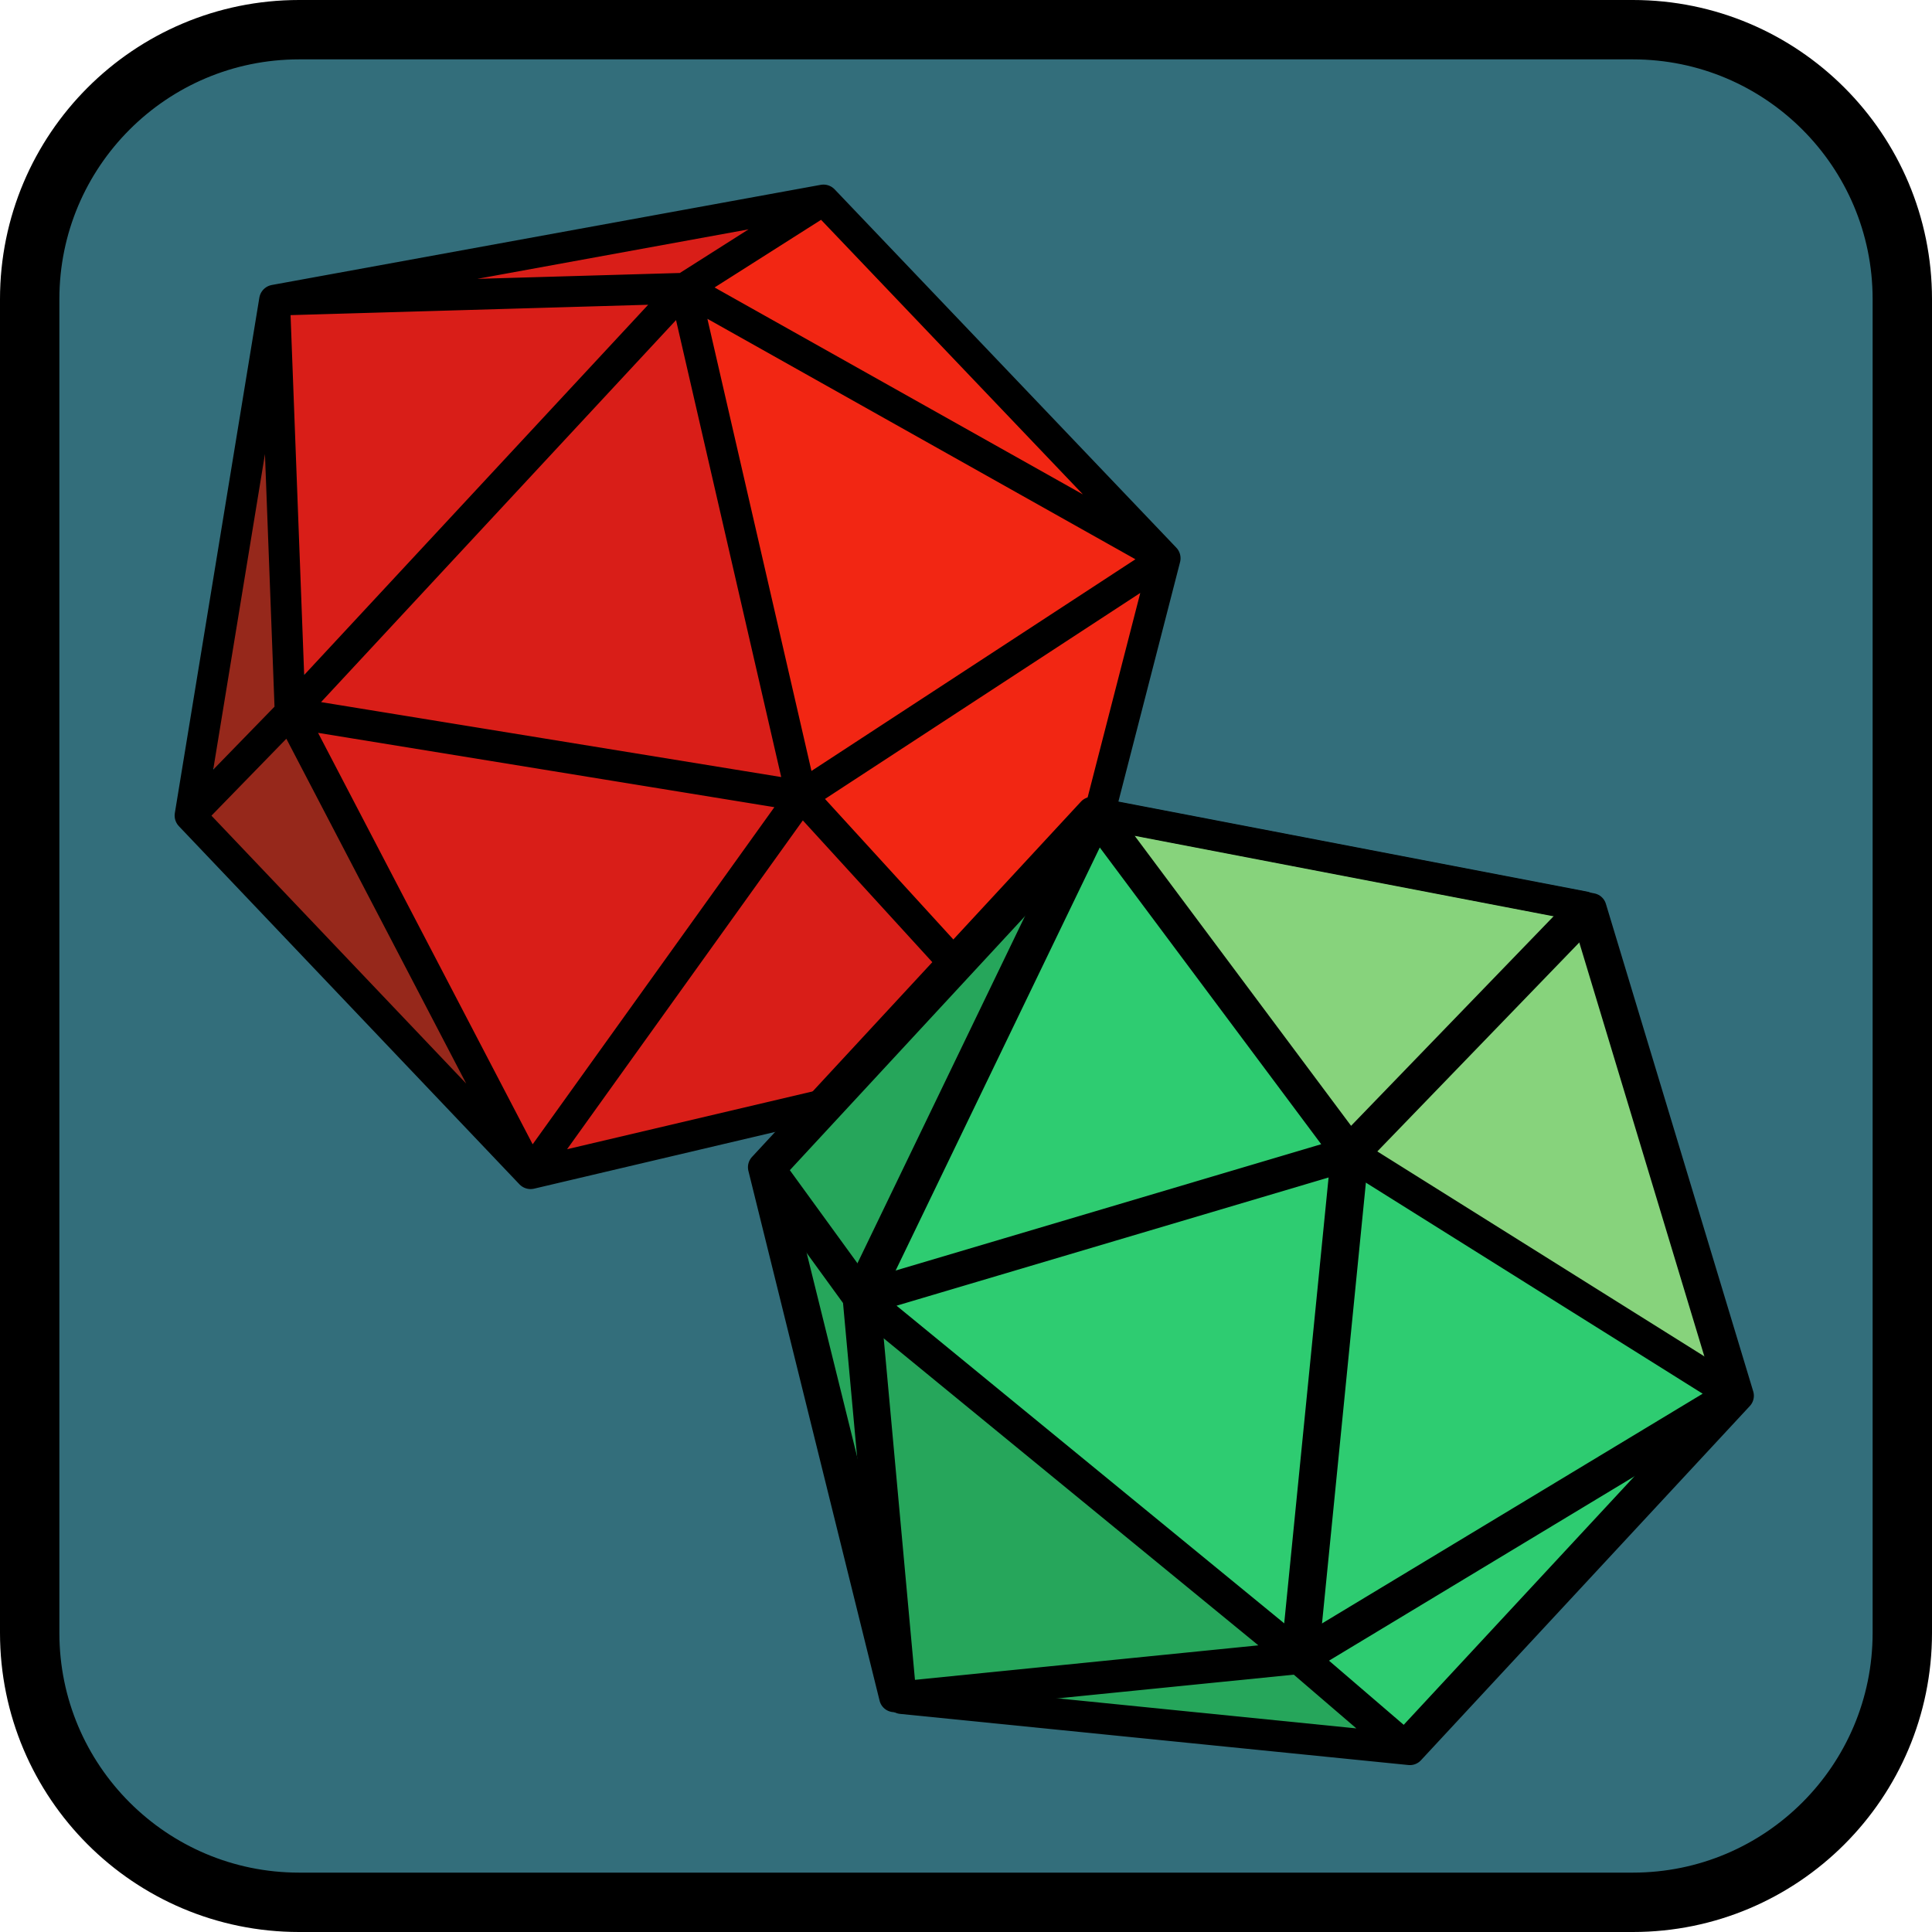
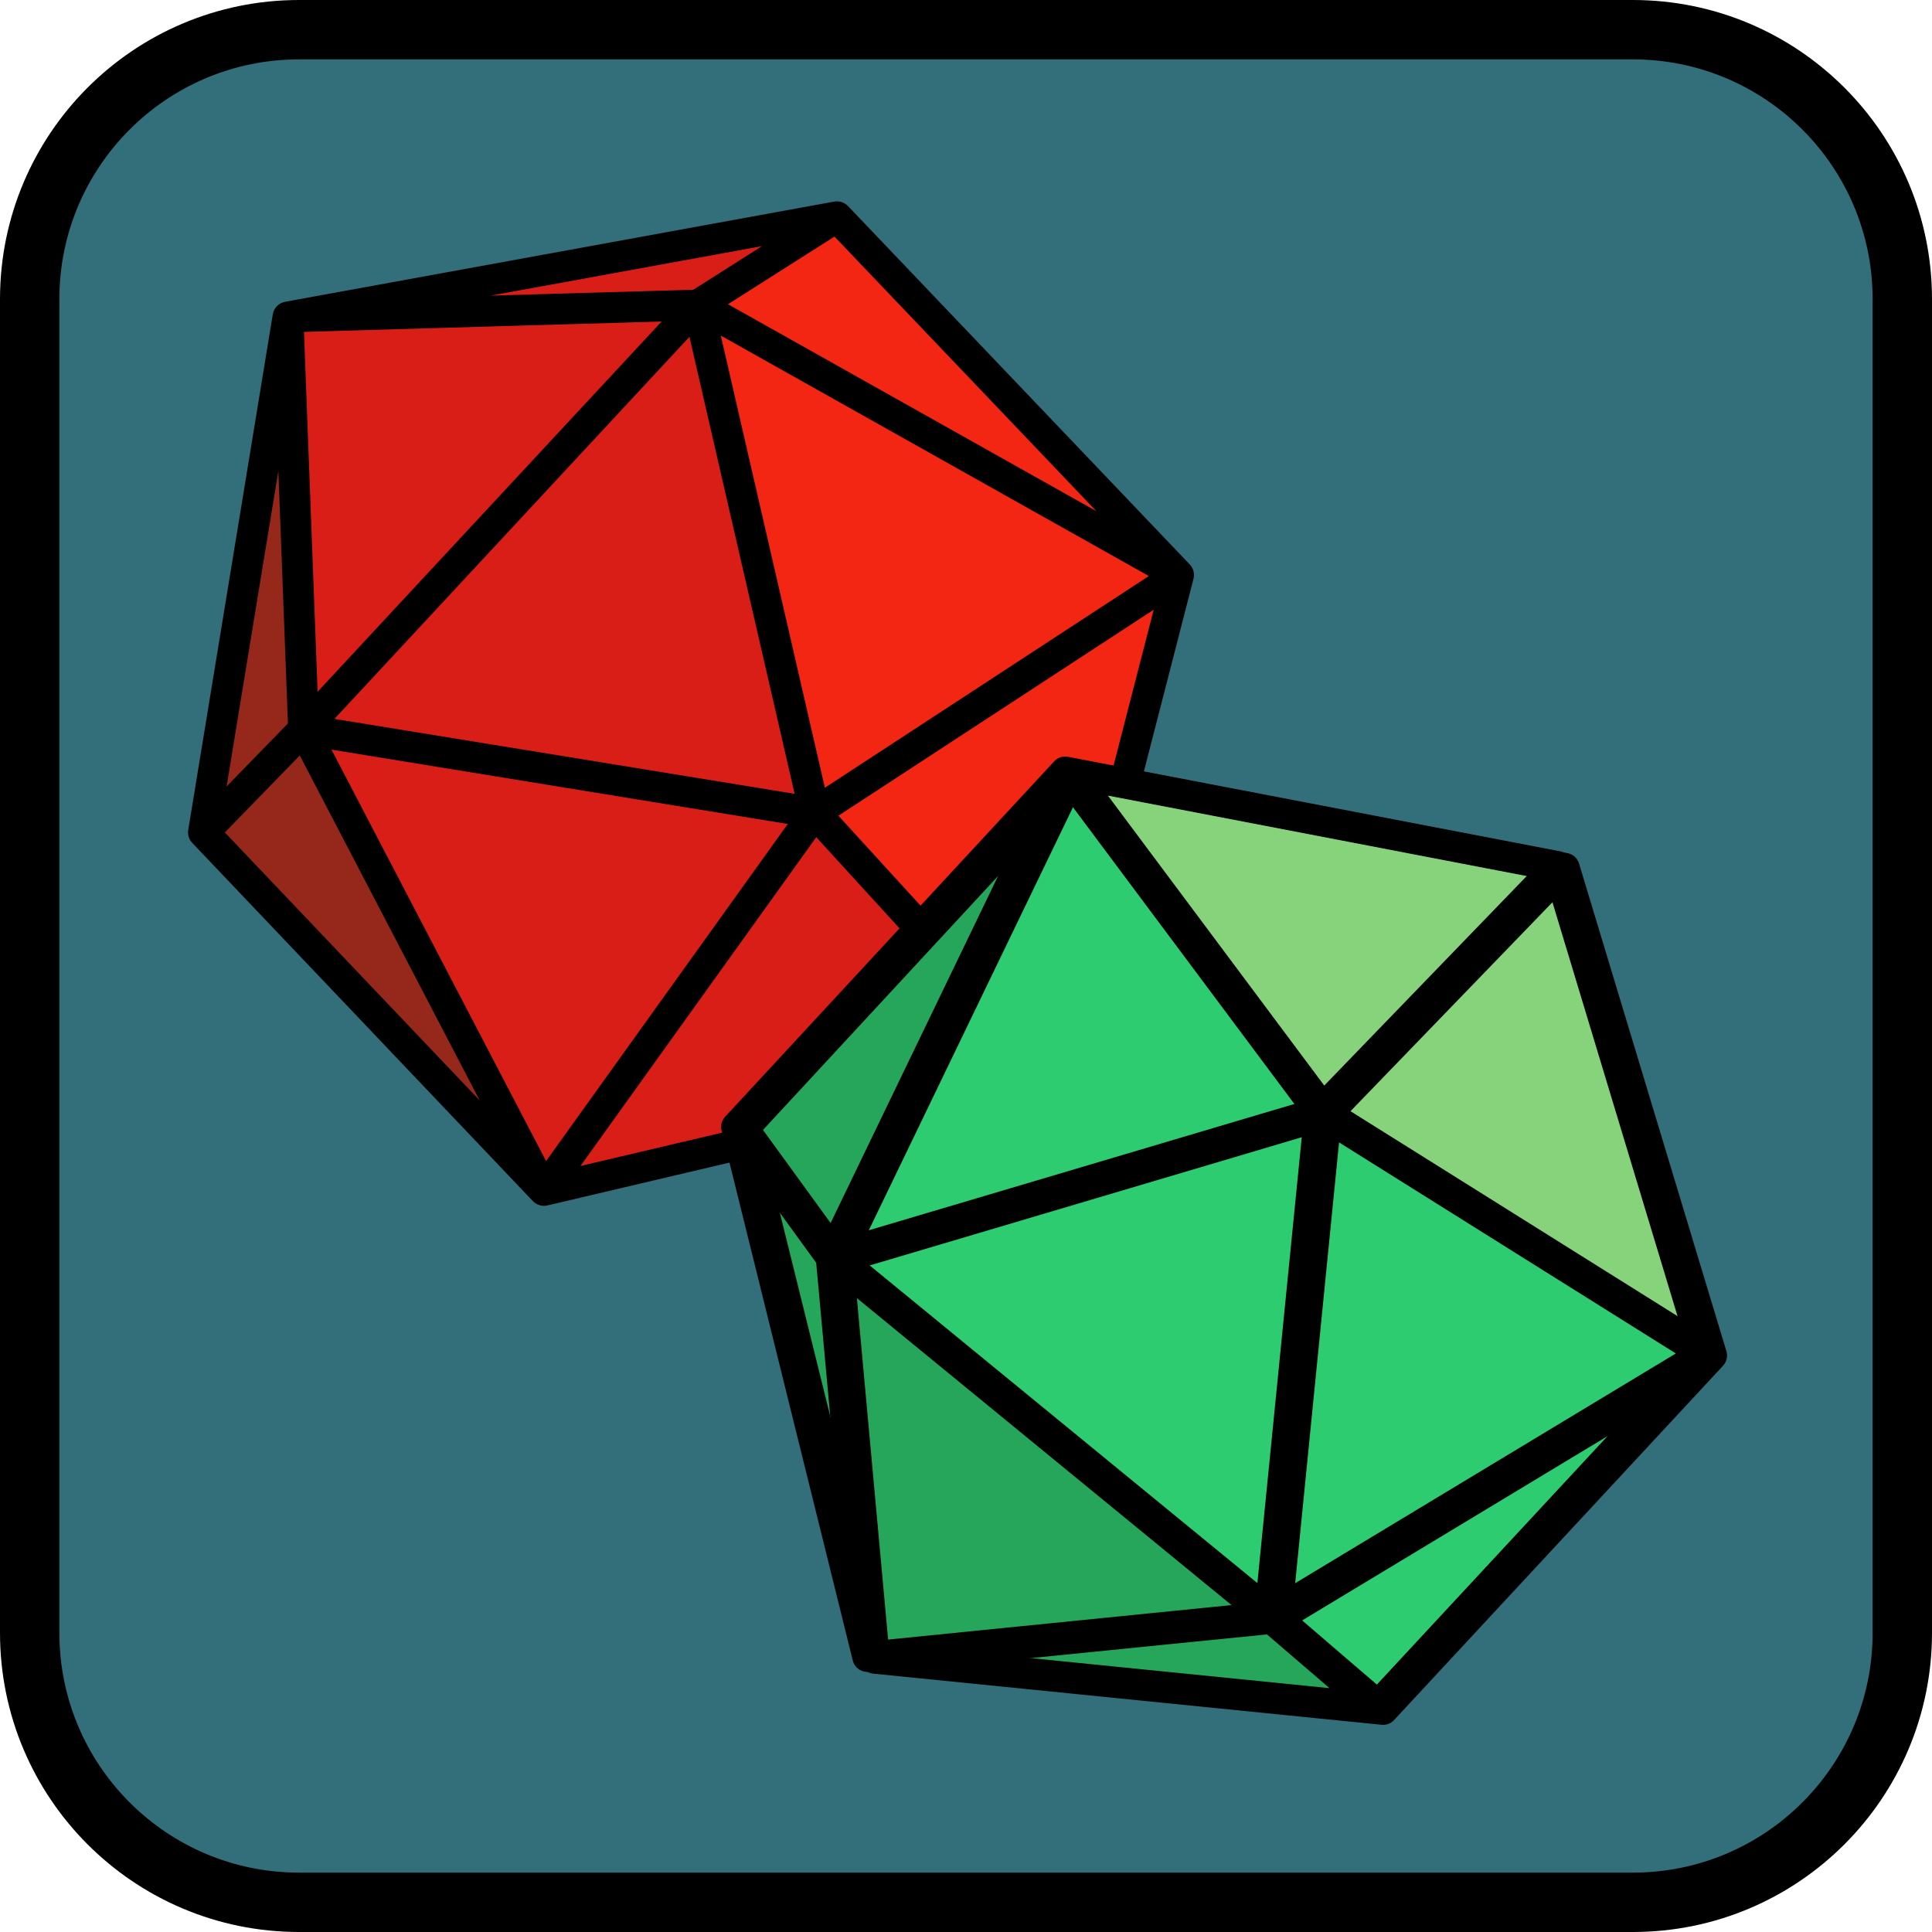
<svg xmlns="http://www.w3.org/2000/svg" version="1.1" id="Your_Icon" x="0px" y="0px" width="576" height="576" viewBox="0 0 576 576" enable-background="new 0 0 100 100" xml:space="preserve">
  <defs id="defs7" />
  <rect style="fill:#336e7b;fill-opacity:1;stroke:#000000;stroke-width:17.702;stroke-linecap:round;stroke-linejoin:round;stroke-miterlimit:4;stroke-dasharray:none;stroke-opacity:1" id="rect4165" width="558.298" height="558.298" x="8.851" y="8.851" ry="80.331" />
-   <g id="g4716" transform="matrix(1.149239,0,0,1.149239,-10.42445,-9.791519)">
+   <g id="g4716" transform="matrix(1.149239,0,0,1.149239,-6.424447,-4.791519)">
    <path id="path4610" d="m 119.831,251.948 c -14.961,-28.682 -27.072,-52.28 -26.912,-52.439 0.159,-0.159 14.931,2.098 32.827,5.016 17.896,2.918 43.978,7.167 57.961,9.442 13.983,2.275 25.35,4.312 25.262,4.525 -0.437,1.054 -61.213,85.566 -61.547,85.584 -0.213,0.012 -12.629,-23.446 -27.59,-52.129 z" style="fill:#d91e18;fill-opacity:1;stroke:#d91e18;stroke-width:4;stroke-linecap:round;stroke-linejoin:round;stroke-miterlimit:4;stroke-dasharray:none;stroke-opacity:1" />
    <path id="path4612" d="M 206.034,208.822 C 184.47,205.417 94.156,190.572 93.987,190.404 c -0.119,-0.118 0.158,-0.733 0.616,-1.368 1.735,-2.405 88.742,-95.66 89.25,-95.66 0.293,0 0.679,0.485 0.858,1.078 1.01,3.353 26.3,114.282 26.139,114.652 -0.107,0.245 -2.274,0.117 -4.815,-0.284 z" style="fill:#d91e18;fill-opacity:1;stroke:#d91e18;stroke-width:4;stroke-linecap:round;stroke-linejoin:round;stroke-miterlimit:4;stroke-dasharray:none;stroke-opacity:1" />
    <path id="path4614" d="M 88.316,181.331 C 88.211,180.857 84.774,90.594 84.859,90.546 c 0.347,-0.194 90.696,-2.592 90.876,-2.412 0.324,0.324 -86.232,93.351 -86.857,93.351 -0.29,0 -0.543,-0.069 -0.562,-0.154 z" style="fill:#d91e18;fill-opacity:1;stroke:#d91e18;stroke-width:4;stroke-linecap:round;stroke-linejoin:round;stroke-miterlimit:4;stroke-dasharray:none;stroke-opacity:1" />
    <path id="path4616" d="m 65.3,204.436 c 0.183,-0.932 2.761,-16.512 5.729,-34.622 3.335,-20.351 5.673,-33.02 6.121,-33.169 0.399,-0.133 0.729,-12.21 0.734,-11.589 0.005,0.621 0.416,23.588 0.913,35.788 0.497,12.2 0.909,24.129 0.915,26.509 l 0.011,4.328 -6.828,7.225 c -3.756,3.974 -7.076,7.225 -7.378,7.225 -0.303,0 -0.4,-0.762 -0.217,-1.694 z" style="fill:#96281b;fill-opacity:1;stroke:#96281b;stroke-width:4;stroke-linecap:round;stroke-linejoin:round;stroke-miterlimit:4;stroke-dasharray:none;stroke-opacity:1" />
    <path id="path4618" d="M 94.966,252.187 62.977,219.224 73.719,210.609 c 5.686,-4.56 9.552,-9.182 9.793,-8.934 0.499,0.513 48.122,88.753 48.122,89.195 0,0.159 -5.304,-6.489 -5.575,-6.489 -0.27,0 -14.263,-14.487 -31.094,-32.194 z" style="fill:#96281b;fill-opacity:1;stroke:#96281b;stroke-width:4;stroke-linecap:round;stroke-linejoin:round;stroke-miterlimit:4;stroke-dasharray:none;stroke-opacity:1" />
    <path id="path4620" d="m 158.179,305.069 c 0.23,-0.6 13.632,-19.521 29.782,-42.047 l 29.363,-40.957 1.688,1.737 c 8.612,8.862 50.391,55.363 50.03,55.685 -0.258,0.231 -25.007,6.177 -54.998,13.215 -29.991,7.038 -54.924,12.945 -55.406,13.127 -0.633,0.239 -0.761,0.027 -0.459,-0.76 z" style="fill:#d91e18;fill-opacity:1;stroke:#d91e18;stroke-width:4;stroke-linecap:round;stroke-linejoin:round;stroke-miterlimit:4;stroke-dasharray:none;stroke-opacity:1" />
    <path id="path4622" d="m 249.643,244.258 c -13.988,-15.29 -25.5,-27.975 -25.58,-28.189 -0.17,-0.448 79.452,-52.528 79.79,-52.19 0.174,0.174 -25.933,102.46 -27.336,107.101 -0.179,0.593 -0.577,1.078 -0.883,1.078 -0.306,0 -12.002,-12.51 -25.991,-27.8 z" style="fill:#f22613;fill-opacity:1;stroke:#f22613;stroke-width:4;stroke-linecap:round;stroke-linejoin:round;stroke-miterlimit:4;stroke-dasharray:none;stroke-opacity:1" />
    <path id="path4624" d="M 218.082,200.431 C 203.7,138.158 193.234,92.424 193.34,92.313 c 0.073,-0.076 24.702,13.649 54.731,30.499 30.029,16.851 56.887,30.829 56.66,31.062 -0.815,0.84 -84.088,53.488 -84.562,53.488 -0.267,0 -1.206,-3.119 -2.087,-6.932 z" style="fill:#f22613;fill-opacity:1;stroke:#f22613;stroke-width:4;stroke-linecap:round;stroke-linejoin:round;stroke-miterlimit:4;stroke-dasharray:none;stroke-opacity:1" />
    <path id="path4626" d="M 240.588,108.596 C 216.385,94.972 196.483,83.525 196.362,83.157 c -0.221,-0.666 23.866,-16.36 25.334,-16.506 0.698,-0.07 63.233,64.926 63.718,66.225 0.113,0.302 8.292,5.928 8.01,5.911 -0.282,-0.016 -28.633,-16.568 -52.836,-30.191 z" style="fill:#f22613;fill-opacity:1;stroke:#f22613;stroke-width:4;stroke-linecap:round;stroke-linejoin:round;stroke-miterlimit:4;stroke-dasharray:none;stroke-opacity:1" />
    <path id="path4628" d="m 127.896,81.948 c 0.189,-0.567 28.361,-5.019 45.215,-8.101 13.533,-2.475 31.744,-7.049 32.374,-6.965 0.725,0.097 -8.208,4.507 -12.912,7.497 l -7.433,4.726 -18.594,0.449 c -15.444,0.373 -38.88,3.082 -38.65,2.394 z" style="fill:#d91e18;fill-opacity:1;stroke:#d91e18;stroke-width:4;stroke-linecap:round;stroke-linejoin:round;stroke-miterlimit:4;stroke-dasharray:none;stroke-opacity:1" />
    <path d="M 84.347,193.407 146.714,312.989 m 131.478,-30.951 -61.224,-67.029 m -70.253,97.979 70.253,-97.979 M 84.347,193.407 216.968,215.009 m 0,0 94.361,-61.661 M 186.655,83.304 216.968,215.009 M 311.329,153.348 186.655,83.304 M 84.347,193.407 186.655,83.304 m 36.048,-22.898 -36.048,22.898 m 0,0 L 80.299,86.388 M 84.347,193.407 80.299,86.388 M 58.376,220.091 84.347,193.407 M 80.299,86.388 58.376,220.091 M 222.703,60.406 80.299,86.388 M 311.329,153.348 222.703,60.406 M 278.192,282.038 311.329,153.348 M 146.714,312.989 278.192,282.038 M 58.376,220.091 146.714,312.989" style="fill:none;fill-opacity:0.787;fill-rule:evenodd;stroke:#000000;stroke-width:8;stroke-linecap:round;stroke-linejoin:round;stroke-miterlimit:4;stroke-dasharray:none;stroke-opacity:1" id="path4241" />
  </g>
  <g id="g4631" />
-   <g id="g4740" transform="matrix(1.124225,0,0,1.124225,-71.84059,-53.01142)">
+   <g id="g4740" transform="matrix(1.124225,0,0,1.124225,-79.84059,-65.01142)">
    <path style="fill:#2ecc71;fill-opacity:1;stroke:#2ecc71;stroke-width:4;stroke-linecap:round;stroke-linejoin:round;stroke-miterlimit:4;stroke-dasharray:none;stroke-opacity:1" d="m 302.351,383.471 c 0.3,-1.215 53.411,-110.672 53.82,-110.92 0.281,-0.17 2.57,2.441 5.087,5.803 29.305,39.138 53.132,71.372 53.182,71.945 0.054,0.619 -110.568,33.909 -111.728,33.623 -0.245,-0.06 -0.407,-0.263 -0.361,-0.45 z" id="path4580" />
    <path style="fill:#26a65b;fill-opacity:1;stroke:#26a65b;stroke-width:4;stroke-linecap:round;stroke-linejoin:round;stroke-miterlimit:4;stroke-dasharray:none;stroke-opacity:1" d="m 283.263,370.63 c -5.049,-6.944 -9.199,-12.805 -9.221,-13.024 -0.038,-0.365 70.353,-78.569 71.382,-79.279 0.246,-0.17 -7.735,10.576 -7.636,10.741 0.16,0.265 -44.78,93.846 -45.184,94.091 -0.088,0.053 -4.292,-5.584 -9.341,-12.528 z" id="path4590" />
    <path style="fill:#2ecc71;fill-opacity:1;stroke:#2ecc71;stroke-width:4;stroke-linecap:round;stroke-linejoin:round;stroke-miterlimit:4;stroke-dasharray:none;stroke-opacity:1" d="m 354.448,436.307 c -28.299,-23.187 -51.435,-42.352 -51.415,-42.589 0.041,-0.484 114.518,-34.569 114.759,-34.169 0.171,0.283 -11.552,118.735 -11.761,118.847 -0.072,0.038 -23.284,-18.902 -51.583,-42.089 z" id="path4594" />
    <path style="fill:#26a65b;fill-opacity:1;stroke:#26a65b;stroke-width:4;stroke-linecap:round;stroke-linejoin:round;stroke-miterlimit:4;stroke-dasharray:none;stroke-opacity:1" d="m 285.035,407.384 c -3.852,-15.544 -7.626,-29.865 -7.477,-29.955 0.149,-0.09 3.394,4.634 6.303,8.627 l 5.289,7.26 1.861,20.258 c 2.051,22.333 3.978,30.878 3.377,30.729 -0.232,-0.057 -5.501,-21.375 -9.352,-36.919 z" id="path4596" />
    <path style="fill:#26a65b;fill-opacity:1;stroke:#26a65b;stroke-width:4;stroke-linecap:round;stroke-linejoin:round;stroke-miterlimit:4;stroke-dasharray:none;stroke-opacity:1" d="m 350.796,497.616 c 0.166,-0.263 13.128,-1.777 28.803,-3.365 l 28.501,-2.886 8.109,6.955 c 6.235,5.348 7.905,6.984 7.228,7.079 -0.714,0.1 -82.49,-7.641 -83.649,-7.928 -0.186,-0.046 10.842,0.408 11.008,0.145 z" id="path4600" />
    <path style="fill:#2ecc71;fill-opacity:1;stroke:#2ecc71;stroke-width:4;stroke-linecap:round;stroke-linejoin:round;stroke-miterlimit:4;stroke-dasharray:none;stroke-opacity:1" d="m 427.136,496.512 c -5.44,-4.708 -9.863,-8.673 -9.829,-8.811 0.127,-0.514 88.152,-54.518 88.346,-54.197 0.219,0.362 -67.925,71.771 -68.361,71.644 -0.145,-0.042 -4.715,-3.929 -10.155,-8.637 z" id="path4602" />
    <path style="fill:#2ecc71;fill-opacity:1;stroke:#2ecc71;stroke-width:4;stroke-linecap:round;stroke-linejoin:round;stroke-miterlimit:4;stroke-dasharray:none;stroke-opacity:1" d="m 414.703,478.156 c 0.031,-0.178 2.658,-26.64 5.838,-58.805 3.18,-32.165 5.847,-58.534 5.927,-58.597 0.08,-0.064 17.428,10.718 38.553,23.959 21.124,13.241 41.453,25.971 45.175,28.288 l 6.768,4.214 -50.84,30.71 c -27.962,16.891 -50.984,30.675 -51.158,30.632 -0.175,-0.043 -0.293,-0.224 -0.262,-0.401 z" id="path4604" />
    <path style="fill:#87d37c;fill-opacity:1;stroke:#87d37c;stroke-width:4;stroke-linecap:round;stroke-linejoin:round;stroke-miterlimit:4;stroke-dasharray:none;stroke-opacity:1" d="M 473.394,379.931 C 449.501,364.937 429.905,352.584 429.847,352.479 c -0.207,-0.372 53.678,-55.801 54.03,-55.579 0.286,0.181 32.009,104.273 33.269,109.164 0.187,0.725 0.193,1.275 0.015,1.223 -0.179,-0.052 -19.874,-12.362 -43.767,-27.357 z" id="path4606" />
    <path style="fill:#87d37c;fill-opacity:1;stroke:#87d37c;stroke-width:4;stroke-linecap:round;stroke-linejoin:round;stroke-miterlimit:4;stroke-dasharray:none;stroke-opacity:1" d="m 394.522,308.213 c -15.572,-20.913 -28.315,-38.226 -28.317,-38.473 -0.002,-0.282 5.32,0.574 14.248,2.29 7.838,1.507 32.741,6.287 55.34,10.624 22.599,4.336 41.145,7.978 41.215,8.093 0.193,0.32 -53.237,55.499 -53.735,55.495 -0.241,-0.002 -13.178,-17.115 -28.751,-38.028 z" id="path4608" />
    <path style="fill:#26a65b;fill-opacity:1;stroke:#26a65b;stroke-width:4;stroke-linecap:round;stroke-linejoin:round;stroke-miterlimit:4;stroke-dasharray:none;stroke-opacity:1" d="m 302.664,447.355 c -2.276,-24.934 -4.059,-45.384 -3.963,-45.444 0.126,-0.078 99.749,81.31 100.137,81.809 0.11,0.141 -91.213,9.198 -91.617,9.086 -0.231,-0.064 -2.282,-20.517 -4.558,-45.452 z" id="path4592" />
    <path id="path4241-1" style="fill:#ff0000;fill-opacity:0.787;fill-rule:evenodd;stroke:#000000;stroke-width:8;stroke-linecap:round;stroke-linejoin:round;stroke-miterlimit:4;stroke-dasharray:none;stroke-opacity:1" d="M 409.547,486.985 525.016,417.297 M 485.944,288 422.855,353.276 m 102.161,64.021 -102.161,-64.021 m -13.308,133.708 13.308,-133.708 m 0,0 -67.413,-90.341 m -62.15,128.791 129.564,-38.449 m -67.413,-90.341 -62.15,128.791 m 116.256,95.259 -116.256,-95.259 m -25.097,-34.554 25.097,34.554 m 0,0 9.696,105.958 m 106.56,-10.699 -106.56,10.699 m 134.807,13.561 -28.247,-24.26 m -106.56,10.699 134.807,13.561 M 268.195,357.172 302.987,497.684 m 52.455,-234.749 -87.247,94.237 M 485.944,288 355.442,262.935 M 525.016,417.297 485.944,288 m -48.15,223.245 87.221,-93.948" />
    <path d="M 407.605,486.505 523.074,416.818 M 484.002,287.521 420.913,352.797 M 523.074,416.818 420.913,352.797 M 407.605,486.505 420.913,352.797 m 0,0 -67.413,-90.341 M 291.35,391.246 420.913,352.797 M 353.5,262.456 291.35,391.246 M 407.605,486.505 291.35,391.246 m -25.097,-34.554 25.097,34.554 m 0,0 9.696,105.958 M 407.605,486.505 301.046,497.205 M 435.853,510.766 407.605,486.505 M 301.046,497.205 435.853,510.766 M 266.253,356.693 301.046,497.205 M 353.5,262.456 266.253,356.693 M 484.002,287.521 353.5,262.456 m 169.574,154.362 -39.072,-129.297 m -48.15,223.245 87.221,-93.948" style="fill:#ff0000;fill-opacity:0.787;fill-rule:evenodd;stroke:#000000;stroke-width:8;stroke-linecap:round;stroke-linejoin:round;stroke-miterlimit:4;stroke-dasharray:none;stroke-opacity:1" id="path4241-1-1" />
  </g>
</svg>
